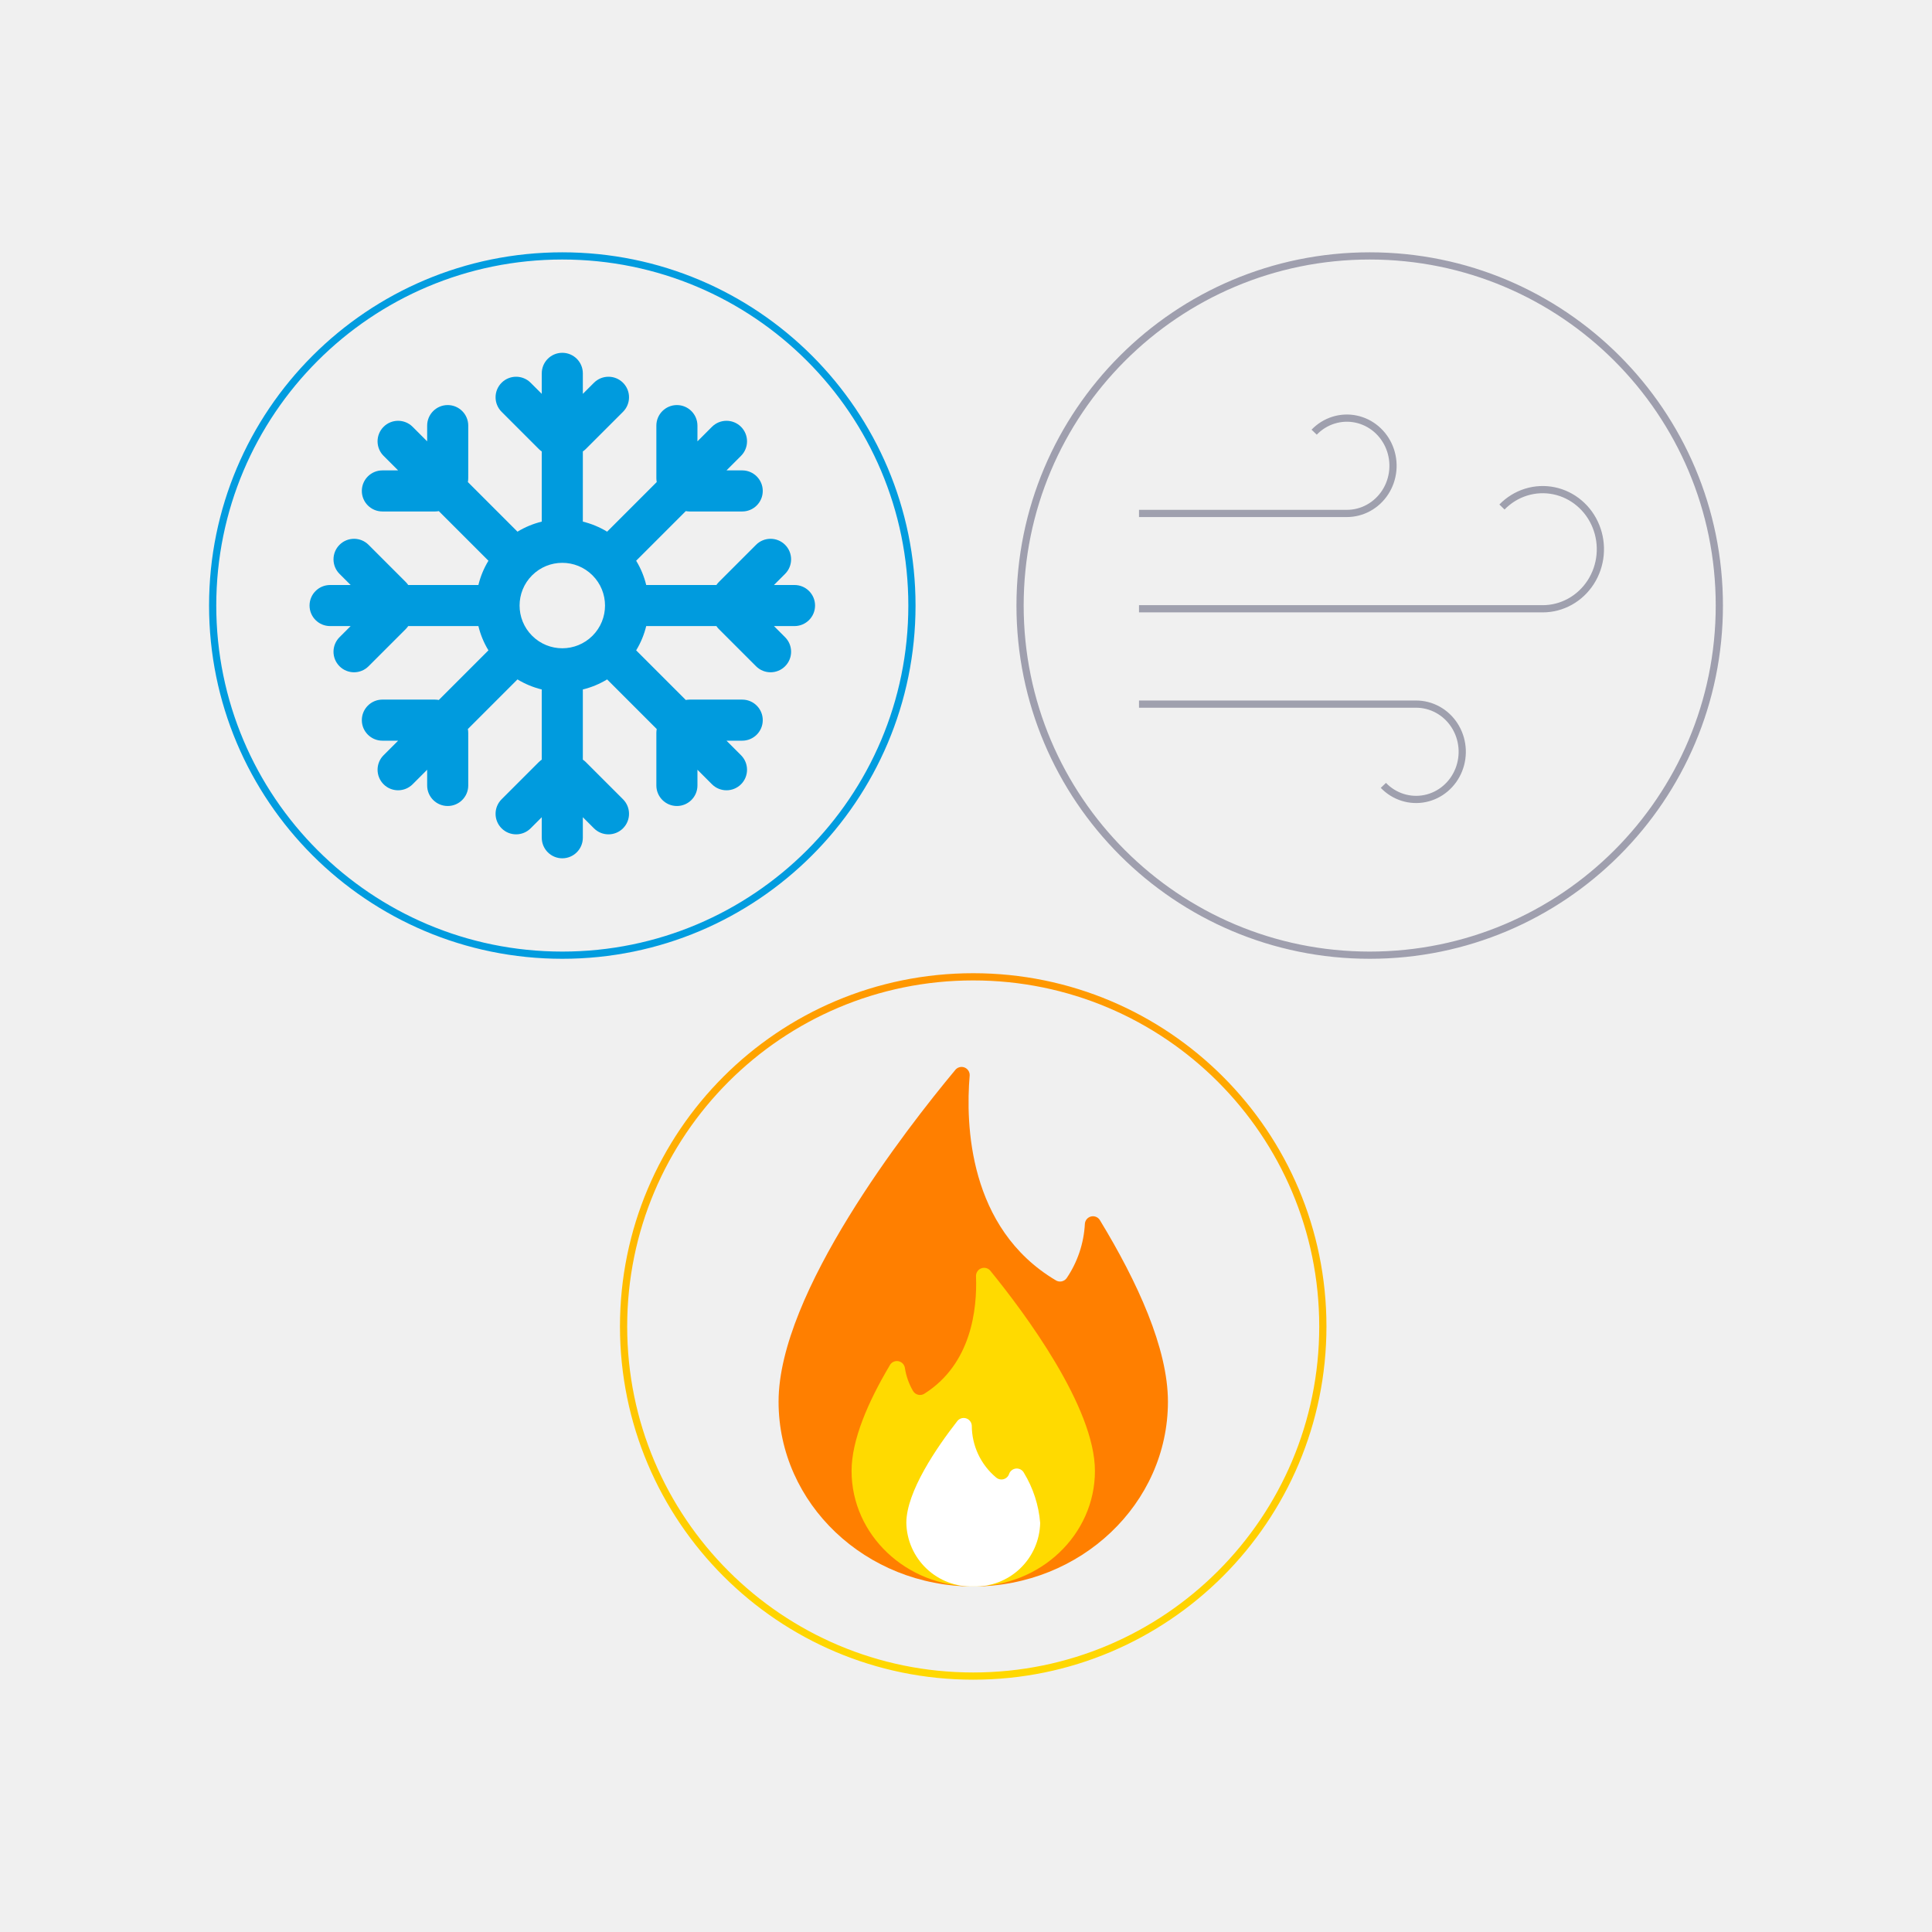
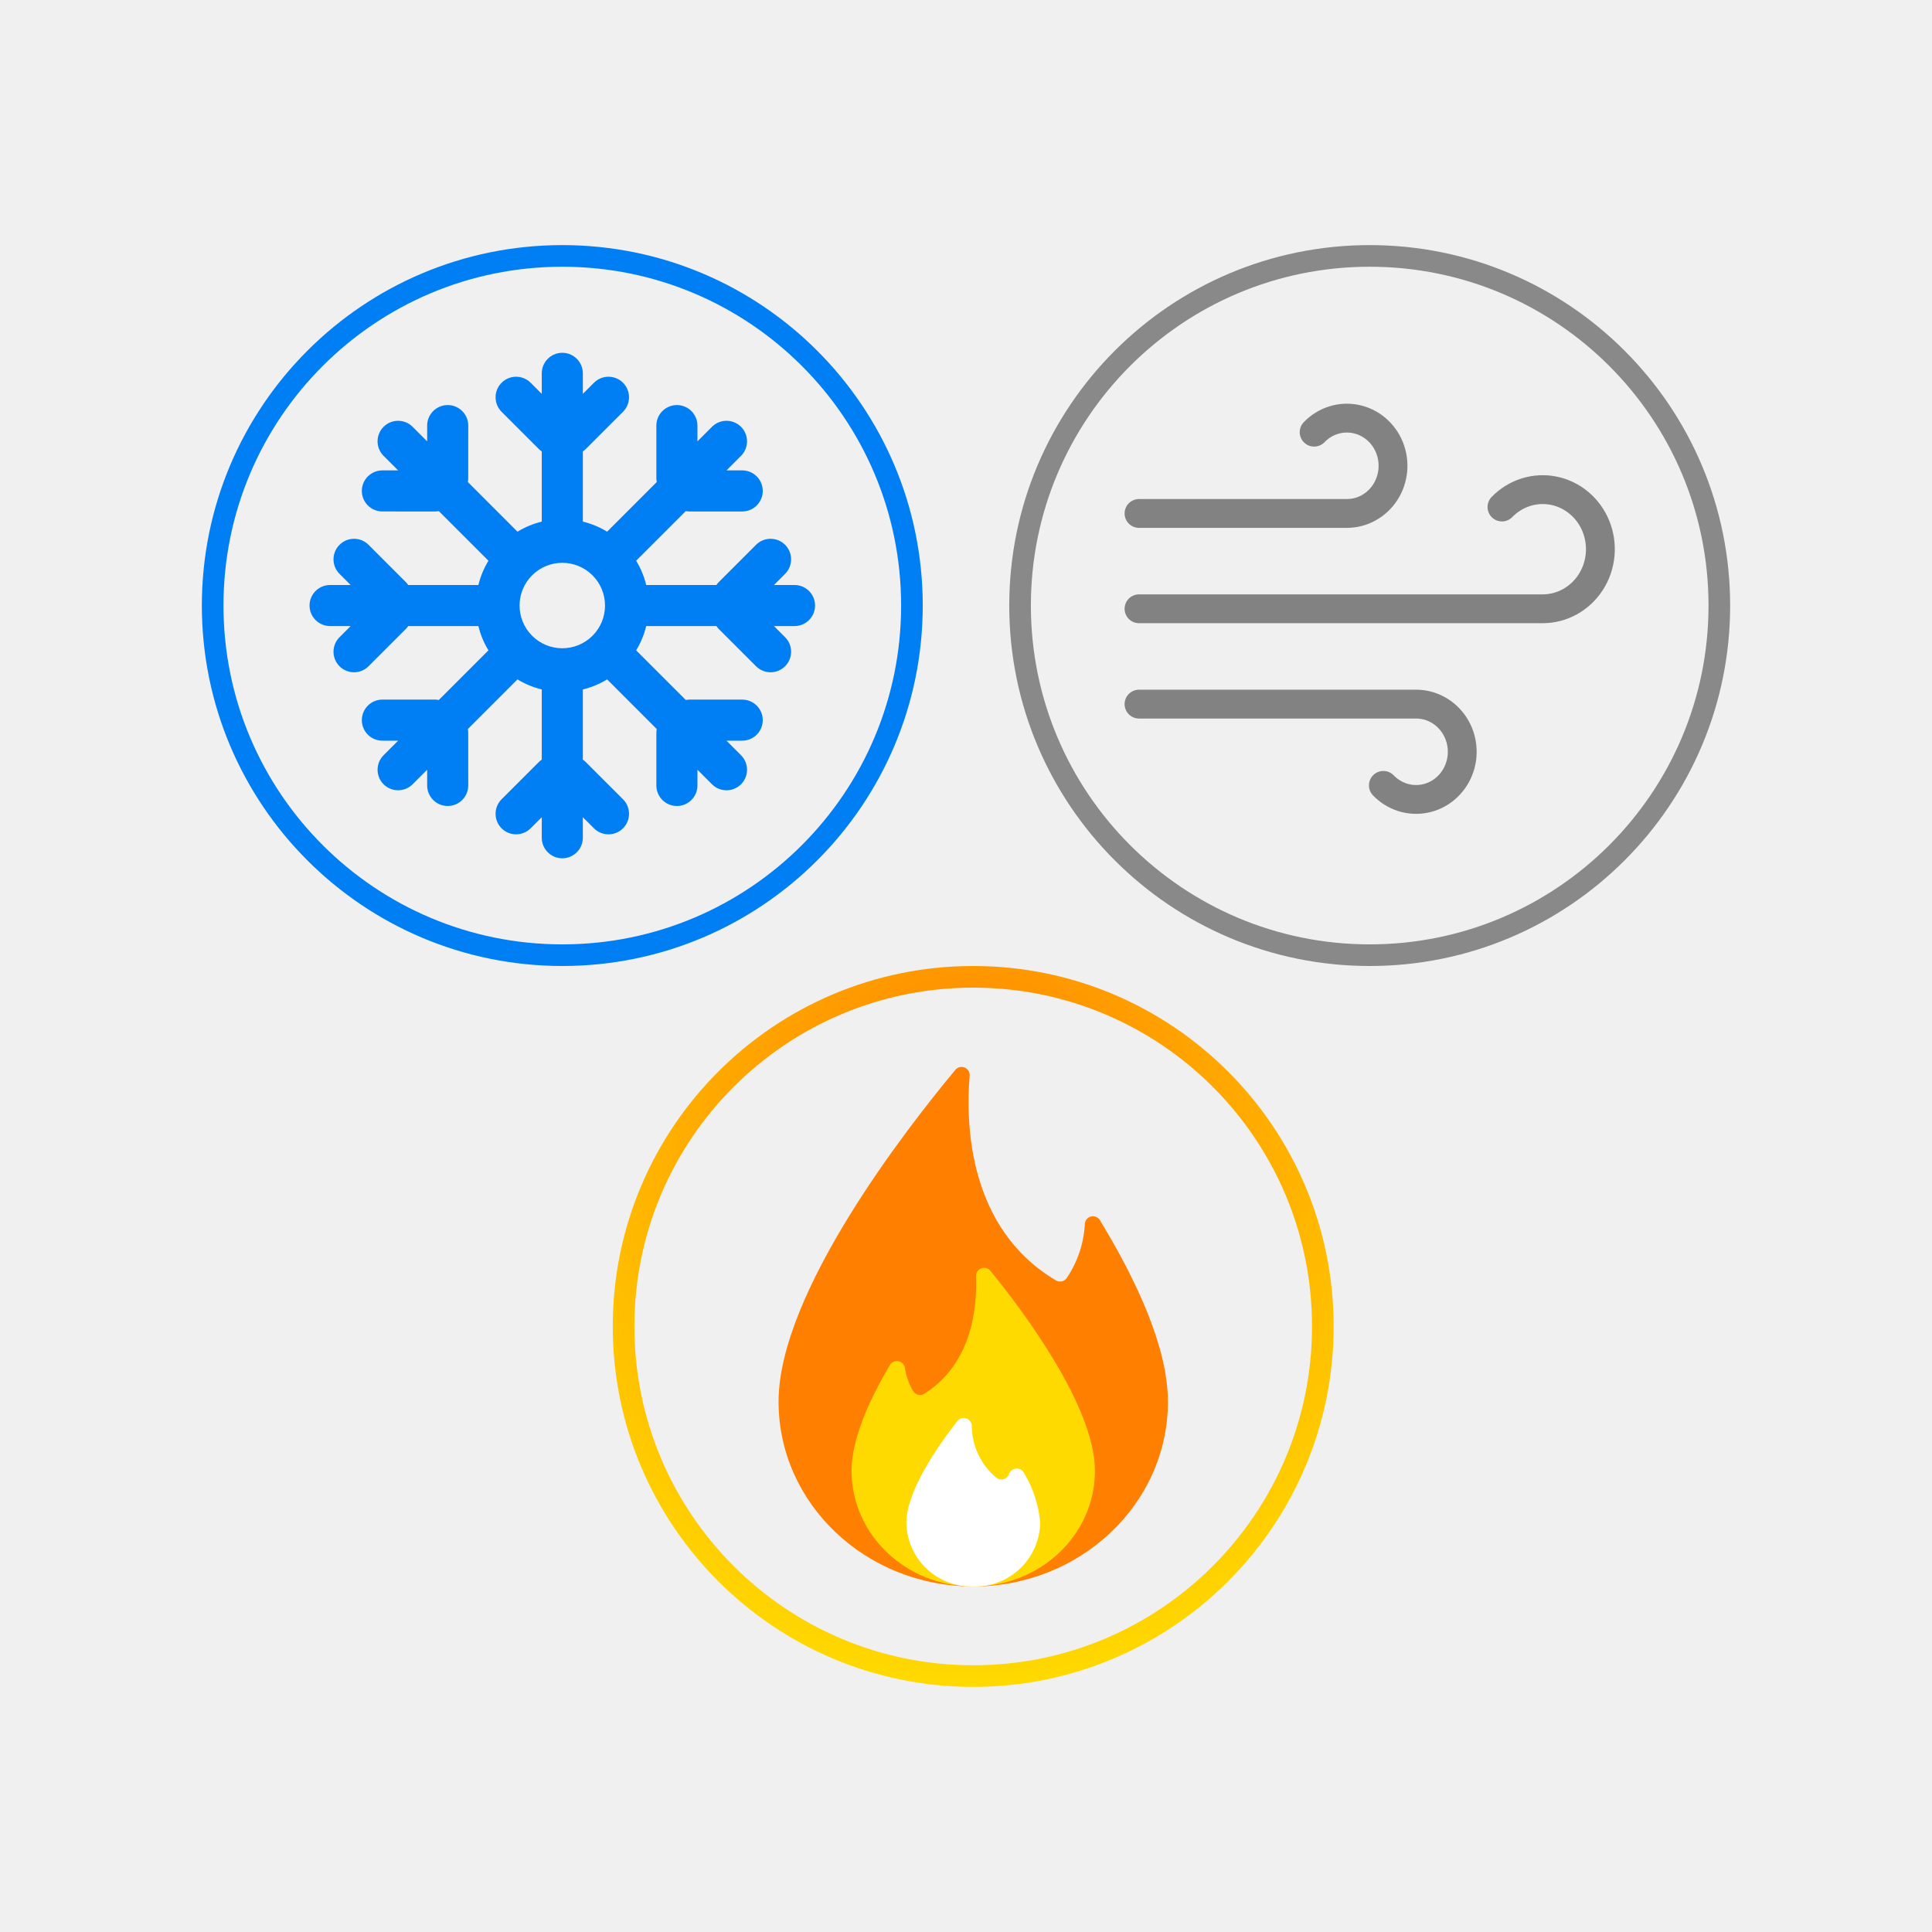
<svg xmlns="http://www.w3.org/2000/svg" width="268" height="268" viewBox="0 0 268 268" fill="none">
  <path d="M162.011 194.433C162.011 208.588 149.915 220.066 135.006 220.066C120.096 220.066 108 208.588 108 194.433C108 179.321 125.756 156.535 132.474 148.467C132.616 148.27 132.817 148.125 133.048 148.052C133.279 147.979 133.528 147.983 133.756 148.063C133.985 148.142 134.182 148.294 134.318 148.494C134.454 148.695 134.522 148.934 134.511 149.176C133.937 155.927 134.331 170.375 146.416 177.577C146.657 177.741 146.953 177.804 147.241 177.754C147.529 177.703 147.786 177.543 147.957 177.307C149.472 175.075 150.347 172.472 150.489 169.779C150.502 169.532 150.597 169.296 150.758 169.107C150.919 168.919 151.137 168.789 151.38 168.738C151.622 168.687 151.875 168.717 152.098 168.824C152.321 168.93 152.503 169.108 152.616 169.329C157.758 177.791 162.011 187.029 162.011 194.433Z" fill="#FF7F00" />
  <path d="M118.127 204.042C118.127 212.898 125.689 220.066 135.006 220.066C144.323 220.066 151.885 212.898 151.885 204.042C151.885 195.187 142.106 182.089 137.437 176.35C137.297 176.149 137.095 175.998 136.861 175.922C136.628 175.846 136.376 175.848 136.144 175.928C135.912 176.008 135.712 176.162 135.576 176.367C135.44 176.571 135.374 176.814 135.389 177.059C135.557 181.56 134.77 189.178 128.243 193.319C128.117 193.403 127.974 193.46 127.825 193.488C127.675 193.515 127.521 193.512 127.373 193.478C127.225 193.444 127.085 193.381 126.962 193.292C126.839 193.203 126.735 193.089 126.657 192.959C126.09 191.988 125.708 190.919 125.532 189.808C125.506 189.564 125.401 189.334 125.232 189.155C125.064 188.976 124.842 188.857 124.599 188.816C124.357 188.775 124.108 188.815 123.89 188.929C123.672 189.043 123.498 189.226 123.394 189.448C120.434 194.433 118.127 199.733 118.127 204.042Z" fill="#FFDA00" />
-   <path d="M144.289 211.255C144.264 212.445 144.004 213.618 143.523 214.707C143.042 215.796 142.349 216.778 141.486 217.598C140.623 218.417 139.605 219.057 138.493 219.481C137.381 219.904 136.196 220.103 135.006 220.066C133.816 220.103 132.631 219.904 131.519 219.481C130.406 219.057 129.389 218.417 128.526 217.598C127.662 216.778 126.97 215.796 126.489 214.707C126.008 213.618 125.747 212.445 125.723 211.255C125.723 206.9 129.999 200.712 132.755 197.178C132.89 196.985 133.082 196.839 133.304 196.76C133.526 196.682 133.767 196.675 133.994 196.741C134.22 196.807 134.42 196.942 134.565 197.127C134.71 197.313 134.794 197.539 134.803 197.775C134.808 199.145 135.112 200.498 135.695 201.738C136.279 202.979 137.126 204.076 138.179 204.954C138.317 205.072 138.481 205.156 138.658 205.197C138.834 205.238 139.018 205.236 139.194 205.191C139.37 205.145 139.532 205.058 139.667 204.937C139.802 204.815 139.905 204.663 139.968 204.492C140.035 204.28 140.164 204.093 140.337 203.954C140.511 203.815 140.722 203.731 140.943 203.711C141.165 203.692 141.387 203.739 141.582 203.846C141.777 203.953 141.936 204.115 142.039 204.312C143.319 206.42 144.09 208.797 144.289 211.255V211.255Z" fill="white" />
-   <circle cx="135" cy="184" r="48.5" stroke="url(#paint0_diamond_144_3)" strokeWidth="3" />
-   <path d="M182.293 59.95C183.037 59.178 183.954 58.607 184.962 58.289C185.971 57.97 187.04 57.914 188.075 58.126C189.109 58.337 190.078 58.809 190.893 59.5C191.708 60.191 192.346 61.079 192.749 62.085C193.152 63.092 193.308 64.186 193.203 65.27C193.098 66.354 192.735 67.394 192.147 68.299C191.559 69.203 190.764 69.943 189.832 70.453C188.901 70.964 187.861 71.228 186.806 71.224H158M191.896 108.945C192.639 109.718 193.556 110.288 194.565 110.607C195.573 110.925 196.642 110.981 197.677 110.77C198.712 110.559 199.68 110.087 200.495 109.396C201.311 108.705 201.948 107.817 202.351 106.81C202.754 105.803 202.91 104.709 202.805 103.626C202.7 102.542 202.338 101.501 201.749 100.597C201.161 99.693 200.366 98.952 199.434 98.442C198.503 97.932 197.463 97.667 196.409 97.672H158M208.347 70.331C209.278 69.372 210.424 68.665 211.682 68.272C212.941 67.879 214.274 67.812 215.563 68.078C216.853 68.343 218.059 68.933 219.075 69.795C220.092 70.656 220.887 71.763 221.39 73.018C221.894 74.273 222.09 75.636 221.962 76.988C221.834 78.339 221.385 79.638 220.656 80.767C219.927 81.897 218.939 82.825 217.78 83.466C216.621 84.108 215.327 84.445 214.013 84.448H158" stroke="#9FA0AE" strokeWidth="4" strokeLinecap="round" strokeLinejoin="round" />
-   <circle cx="190" cy="84" r="48.5" stroke="#9F9FAE" strokeWidth="3" />
-   <circle cx="78" cy="84" r="48.5" stroke="#019CDF" strokeWidth="3" />
-   <path d="M75.152 51.787V54.636L73.608 53.095C72.496 51.982 70.692 51.982 69.578 53.095C68.466 54.208 68.466 56.01 69.58 57.126L74.744 62.29C74.871 62.417 75.009 62.524 75.152 62.624V72.358C73.979 72.643 72.845 73.108 71.783 73.752L64.901 66.869C64.933 66.698 64.951 66.527 64.951 66.347L64.954 59.039C64.954 57.468 63.678 56.189 62.103 56.189C60.53 56.189 59.254 57.468 59.254 59.039V61.223L57.239 59.206C56.125 58.094 54.32 58.094 53.209 59.206C52.095 60.318 52.095 62.123 53.209 63.235L55.226 65.252H53.044C51.47 65.252 50.192 66.527 50.192 68.101C50.192 69.674 51.47 70.949 53.044 70.949L60.35 70.95C60.528 70.952 60.702 70.93 60.87 70.899L67.754 77.782C67.11 78.843 66.645 79.978 66.361 81.15H56.625C56.528 81.008 56.42 80.869 56.292 80.743L51.125 75.575C50.015 74.462 48.21 74.462 47.097 75.575C45.984 76.689 45.984 78.493 47.097 79.607L48.64 81.15H45.789C44.216 81.15 42.94 82.424 42.94 83.998C42.94 85.572 44.216 86.847 45.789 86.847H48.64L47.097 88.391C45.984 89.507 45.984 91.308 47.097 92.421C48.21 93.535 50.012 93.535 51.125 92.421L56.292 87.255C56.42 87.128 56.528 86.989 56.625 86.847H66.361C66.645 88.02 67.11 89.157 67.754 90.214L60.87 97.099C60.7 97.067 60.528 97.048 60.35 97.048L53.044 97.046C51.47 97.046 50.192 98.323 50.192 99.897C50.192 101.468 51.47 102.745 53.043 102.745H55.226L53.21 104.761C52.097 105.874 52.097 107.675 53.209 108.791C54.32 109.904 56.127 109.902 57.24 108.789L59.254 106.776V108.957C59.254 110.529 60.53 111.806 62.103 111.806C63.678 111.806 64.954 110.529 64.954 108.957L64.951 101.652C64.951 101.47 64.933 101.298 64.901 101.129L71.783 94.245C72.843 94.889 73.979 95.354 75.152 95.641V105.376C75.009 105.472 74.871 105.581 74.744 105.709L69.58 110.872C68.466 111.985 68.466 113.789 69.578 114.902C70.692 116.017 72.496 116.015 73.608 114.902L75.152 113.36V116.21C75.152 117.782 76.426 119.061 78.002 119.061C79.573 119.058 80.849 117.782 80.849 116.21V113.36L82.391 114.902C83.506 116.017 85.309 116.015 86.422 114.902C87.534 113.789 87.534 111.987 86.422 110.872L81.256 105.709C81.128 105.581 80.994 105.472 80.849 105.376V95.641C82.023 95.354 83.157 94.889 84.218 94.245L91.099 101.129C91.07 101.298 91.048 101.473 91.048 101.652V108.957C91.048 110.529 92.324 111.806 93.898 111.806C95.472 111.806 96.747 110.529 96.747 108.957V106.774L98.761 108.791C99.874 109.904 101.678 109.904 102.794 108.791C103.904 107.678 103.904 105.874 102.791 104.761L100.776 102.745H102.958C104.53 102.745 105.807 101.468 105.807 99.897C105.807 98.323 104.533 97.046 102.958 97.048H95.652C95.472 97.048 95.299 97.069 95.13 97.099L88.246 90.214C88.89 89.157 89.355 88.02 89.64 86.847H99.377C99.473 86.989 99.582 87.128 99.709 87.255L104.875 92.421C105.989 93.535 107.791 93.535 108.905 92.421C110.018 91.308 110.018 89.504 108.903 88.391L107.362 86.847H110.211C111.786 86.847 113.062 85.572 113.062 83.998C113.062 82.424 111.786 81.15 110.213 81.15H107.361L108.903 79.607C110.018 78.494 110.018 76.689 108.905 75.575C107.79 74.462 105.988 74.462 104.875 75.575L99.709 80.743C99.582 80.869 99.473 81.006 99.377 81.15H89.64C89.355 79.978 88.89 78.839 88.246 77.782L95.13 70.899C95.299 70.928 95.474 70.95 95.652 70.95H102.958C104.533 70.95 105.807 69.674 105.807 68.101C105.807 66.529 104.53 65.251 102.958 65.251H100.776L102.791 63.235C103.904 62.123 103.904 60.318 102.791 59.205C101.678 58.093 99.874 58.094 98.761 59.206L96.747 61.223V59.039C96.745 57.468 95.47 56.189 93.898 56.189C92.324 56.189 91.048 57.468 91.048 59.039V66.347C91.048 66.525 91.07 66.698 91.099 66.869L84.218 73.752C83.157 73.108 82.021 72.643 80.849 72.357L80.85 62.624C80.993 62.524 81.131 62.417 81.256 62.29L86.422 57.126C87.534 56.01 87.534 54.208 86.422 53.095C85.309 51.982 83.504 51.982 82.391 53.095L80.85 54.636L80.849 51.787C80.849 50.214 79.575 48.939 77.999 48.939C76.426 48.939 75.152 50.214 75.152 51.787M73.809 88.187C71.497 85.876 71.497 82.121 73.809 79.81C76.124 77.495 79.876 77.495 82.19 79.81C84.505 82.123 84.505 85.876 82.19 88.19C81.033 89.347 79.517 89.926 78.001 89.926C76.484 89.926 74.967 89.347 73.809 88.187Z" fill="url(#paint1_linear_144_3)" />
+   <path d="M144.289 211.256C144.264 212.446 144.004 213.619 143.523 214.708C143.042 215.796 142.349 216.779 141.486 217.598C140.623 218.417 139.605 219.058 138.493 219.481C137.381 219.905 136.196 220.104 135.006 220.066C133.816 220.104 132.631 219.905 131.519 219.481C130.406 219.058 129.389 218.417 128.526 217.598C127.662 216.779 126.97 215.796 126.489 214.708C126.008 213.619 125.747 212.446 125.723 211.256C125.723 206.901 129.999 200.712 132.755 197.179C132.89 196.985 133.082 196.839 133.304 196.761C133.526 196.682 133.767 196.675 133.994 196.741C134.22 196.807 134.42 196.942 134.565 197.128C134.71 197.313 134.794 197.54 134.803 197.775C134.808 199.146 135.112 200.499 135.695 201.739C136.279 202.979 137.126 204.077 138.179 204.954C138.317 205.073 138.481 205.156 138.658 205.197C138.834 205.239 139.018 205.236 139.194 205.191C139.37 205.146 139.532 205.059 139.667 204.937C139.802 204.815 139.905 204.663 139.968 204.493C140.035 204.281 140.164 204.094 140.337 203.955C140.511 203.816 140.722 203.731 140.943 203.712C141.165 203.693 141.387 203.74 141.582 203.846C141.777 203.953 141.936 204.116 142.039 204.313C143.319 206.42 144.09 208.798 144.289 211.256V211.256Z" fill="white" />
+   <circle cx="135" cy="184" r="48.5" stroke="url(#paint0_diamond_144_3)" stroke-width="3" />
+   <path d="M182.293 59.95C183.037 59.178 183.954 58.607 184.962 58.289C185.971 57.97 187.04 57.914 188.075 58.126C189.109 58.337 190.078 58.809 190.893 59.5C191.708 60.191 192.346 61.079 192.749 62.085C193.152 63.092 193.308 64.186 193.203 65.27C193.098 66.354 192.735 67.394 192.147 68.299C191.559 69.203 190.764 69.943 189.832 70.453C188.901 70.964 187.861 71.228 186.806 71.224H158M191.896 108.945C192.639 109.718 193.556 110.288 194.565 110.607C195.573 110.925 196.642 110.981 197.677 110.77C198.712 110.559 199.68 110.087 200.495 109.396C201.311 108.705 201.948 107.817 202.351 106.81C202.754 105.803 202.91 104.709 202.805 103.626C202.7 102.542 202.338 101.501 201.749 100.597C201.161 99.693 200.366 98.952 199.434 98.442C198.503 97.932 197.463 97.667 196.409 97.672H158M208.347 70.331C209.278 69.372 210.424 68.665 211.682 68.272C212.941 67.879 214.274 67.812 215.563 68.078C216.853 68.343 218.059 68.933 219.075 69.795C220.092 70.656 220.887 71.763 221.39 73.018C221.894 74.273 222.09 75.636 221.962 76.988C221.834 78.339 221.385 79.638 220.656 80.767C219.927 81.897 218.939 82.825 217.78 83.466C216.621 84.108 215.327 84.445 214.013 84.448H158" stroke="#828282" stroke-width="4" stroke-linecap="round" stroke-linejoin="round" />
+   <circle cx="190" cy="84" r="48.5" stroke="#898989" stroke-width="3" />
+   <circle cx="78" cy="84" r="48.5" stroke="#007FF4" stroke-width="3" />
+   <path d="M75.152 51.787V54.636L73.608 53.094C72.496 51.981 70.692 51.981 69.578 53.094C68.466 54.207 68.466 56.009 69.58 57.125L74.744 62.289C74.871 62.416 75.009 62.523 75.152 62.623V72.357C73.979 72.642 72.845 73.107 71.783 73.752L64.901 66.868C64.933 66.698 64.951 66.526 64.951 66.347L64.954 59.039C64.954 57.467 63.678 56.188 62.103 56.188C60.53 56.188 59.254 57.467 59.254 59.039V61.222L57.239 59.206C56.125 58.093 54.32 58.093 53.209 59.206C52.095 60.318 52.095 62.122 53.209 63.235L55.226 65.252H53.044C51.47 65.252 50.192 66.526 50.192 68.1C50.192 69.673 51.47 70.948 53.044 70.948L60.35 70.95C60.528 70.952 60.702 70.929 60.87 70.898L67.754 77.782C67.11 78.842 66.645 79.977 66.361 81.149H56.625C56.528 81.008 56.42 80.868 56.292 80.743L51.125 75.574C50.015 74.462 48.21 74.462 47.097 75.574C45.984 76.688 45.984 78.493 47.097 79.606L48.64 81.149H45.789C44.216 81.149 42.94 82.423 42.94 83.997C42.94 85.571 44.216 86.847 45.789 86.847H48.64L47.097 88.39C45.984 89.506 45.984 91.308 47.097 92.42C48.21 93.534 50.012 93.534 51.125 92.42L56.292 87.254C56.42 87.127 56.528 86.988 56.625 86.847H66.361C66.645 88.019 67.11 89.157 67.754 90.214L60.87 97.099C60.7 97.066 60.528 97.047 60.35 97.047L53.044 97.045C51.47 97.045 50.192 98.323 50.192 99.897C50.192 101.467 51.47 102.745 53.043 102.745H55.226L53.21 104.761C52.097 105.874 52.097 107.675 53.209 108.791C54.32 109.903 56.127 109.901 57.24 108.789L59.254 106.776V108.957C59.254 110.528 60.53 111.806 62.103 111.806C63.678 111.806 64.954 110.528 64.954 108.957L64.951 101.652C64.951 101.469 64.933 101.298 64.901 101.128L71.783 94.245C72.843 94.889 73.979 95.353 75.152 95.641V105.376C75.009 105.471 74.871 105.581 74.744 105.709L69.58 110.871C68.466 111.984 68.466 113.789 69.578 114.901C70.692 116.016 72.496 116.014 73.608 114.901L75.152 113.36V116.209C75.152 117.782 76.426 119.061 78.002 119.061C79.573 119.057 80.849 117.782 80.849 116.209V113.36L82.391 114.901C83.506 116.016 85.309 116.014 86.422 114.901C87.534 113.789 87.534 111.986 86.422 110.871L81.256 105.709C81.128 105.581 80.994 105.471 80.849 105.376V95.641C82.023 95.353 83.157 94.889 84.218 94.245L91.099 101.128C91.07 101.298 91.048 101.473 91.048 101.652V108.957C91.048 110.528 92.324 111.806 93.898 111.806C95.472 111.806 96.747 110.528 96.747 108.957V106.774L98.761 108.791C99.874 109.903 101.678 109.903 102.794 108.791C103.904 107.678 103.904 105.874 102.791 104.761L100.776 102.745H102.958C104.53 102.745 105.807 101.467 105.807 99.897C105.807 98.323 104.533 97.045 102.958 97.047H95.652C95.472 97.047 95.299 97.068 95.13 97.099L88.246 90.214C88.89 89.157 89.355 88.019 89.64 86.847H99.377C99.473 86.988 99.582 87.127 99.709 87.254L104.875 92.42C105.989 93.534 107.791 93.534 108.905 92.42C110.018 91.308 110.018 89.503 108.903 88.39L107.362 86.847H110.211C111.786 86.847 113.062 85.571 113.062 83.997C113.062 82.423 111.786 81.149 110.213 81.149H107.361L108.903 79.606C110.018 78.494 110.018 76.688 108.905 75.574C107.79 74.462 105.988 74.462 104.875 75.574L99.709 80.743C99.582 80.868 99.473 81.005 99.377 81.149H89.64C89.355 79.977 88.89 78.839 88.246 77.782L95.13 70.898C95.299 70.927 95.474 70.95 95.652 70.95H102.958C104.533 70.95 105.807 69.673 105.807 68.1C105.807 66.528 104.53 65.251 102.958 65.251H100.776L102.791 63.235C103.904 62.122 103.904 60.318 102.791 59.205C101.678 58.092 99.874 58.093 98.761 59.206L96.747 61.222V59.039C96.745 57.467 95.47 56.188 93.898 56.188C92.324 56.188 91.048 57.467 91.048 59.039V66.347C91.048 66.524 91.07 66.698 91.099 66.868L84.218 73.752C83.157 73.107 82.021 72.642 80.849 72.356L80.85 62.623C80.993 62.523 81.131 62.416 81.256 62.289L86.422 57.125C87.534 56.009 87.534 54.207 86.422 53.094C85.309 51.981 83.504 51.981 82.391 53.094L80.85 54.636L80.849 51.787C80.849 50.214 79.575 48.938 77.999 48.938C76.426 48.938 75.152 50.214 75.152 51.787M73.809 88.186C71.497 85.875 71.497 82.12 73.809 79.809C76.124 77.495 79.876 77.495 82.19 79.809C84.505 82.123 84.505 85.875 82.19 88.19C81.033 89.346 79.517 89.925 78.001 89.925C76.484 89.925 74.967 89.346 73.809 88.186Z" fill="url(#paint1_linear_144_3)" />
  <defs>
    <radialGradient id="paint0_diamond_144_3" cx="0" cy="0" r="1" gradientUnits="userSpaceOnUse" gradientTransform="translate(135 155.5) rotate(90) scale(78.5)">
      <stop stop-color="#FF7F00" />
      <stop offset="1" stop-color="#FFDA00" />
    </radialGradient>
-     <linearGradient id="paint1_linear_144_3" x1="117.976" y1="361.04" x2="117.976" y2="427.141" gradientUnits="userSpaceOnUse">
-       <stop stop-color="#009BDE" />
+     <linearGradient id="paint1_linear_144_3" x1="117.976" y1="361.039" x2="117.976" y2="427.14" gradientUnits="userSpaceOnUse">
+       <stop stop-color="#007FF4" />
      <stop offset="0.521" stop-color="#606C93" />
      <stop offset="1" stop-color="#BBC1D6" />
    </linearGradient>
  </defs>
</svg>
